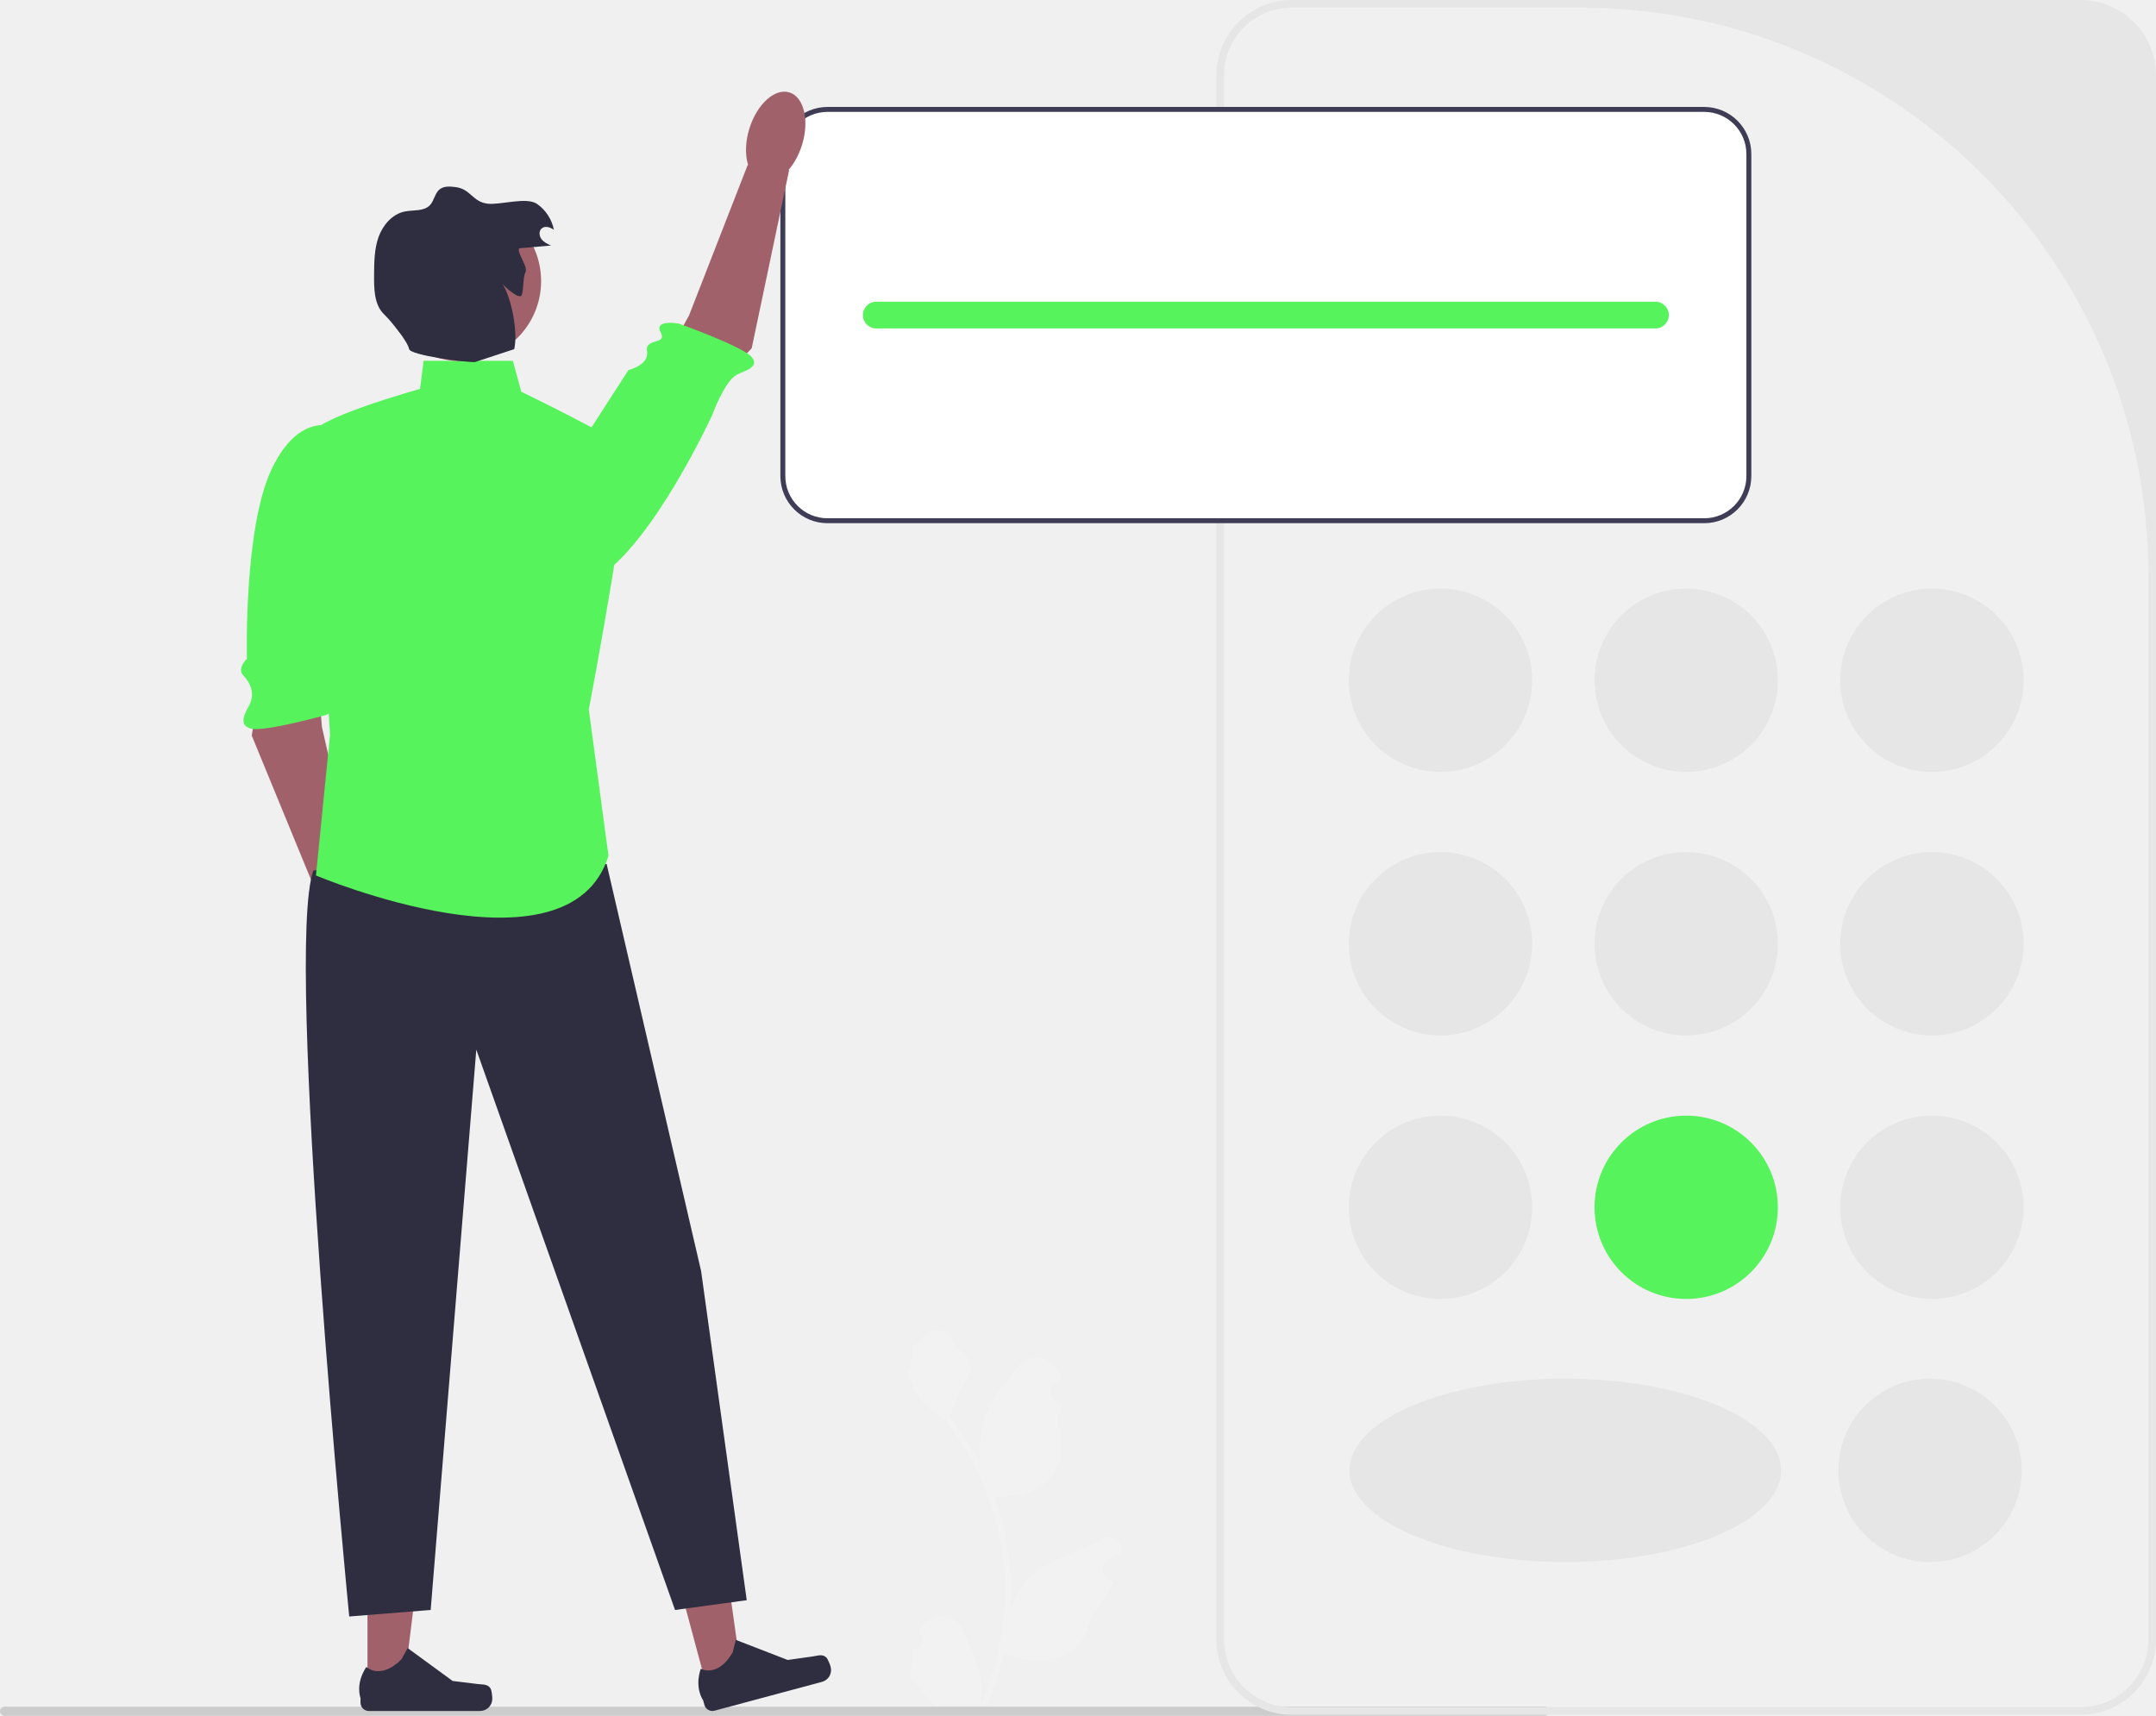
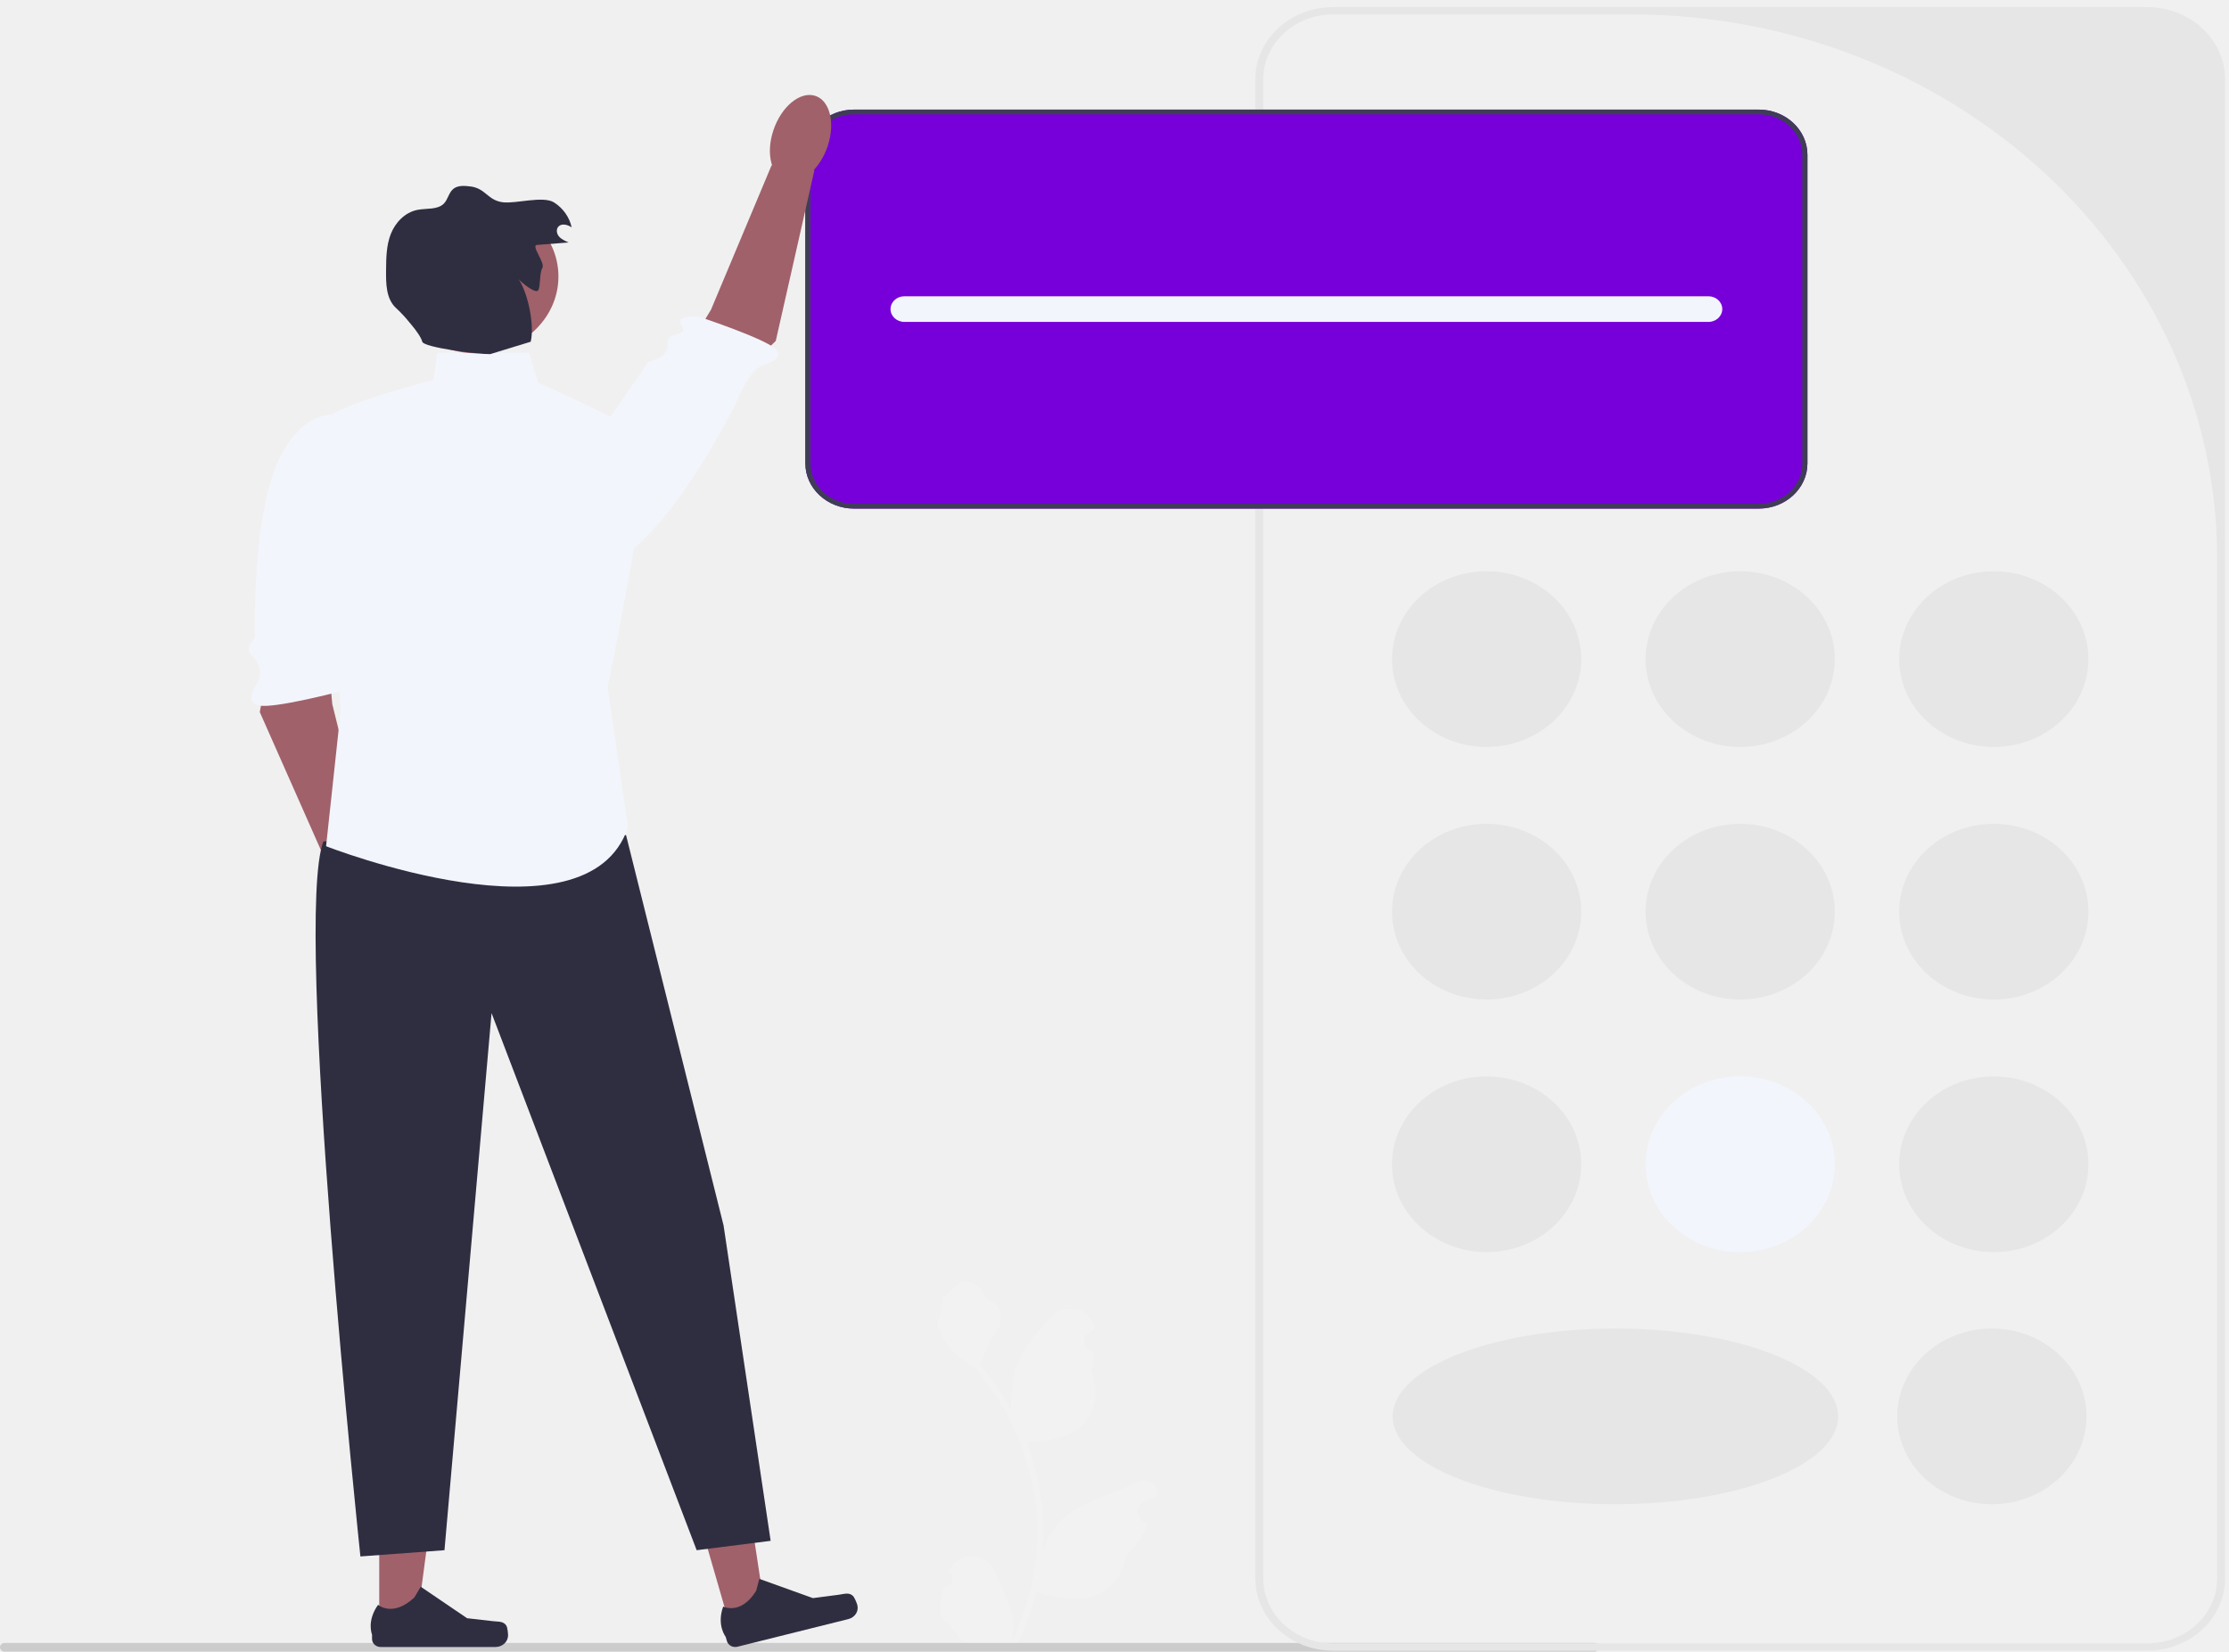
- <svg xmlns="http://www.w3.org/2000/svg" width="564.468" height="449.265" viewBox="0 0 564.468 449.265">
-   <path d="M239.346,431.63c2.066,.129,3.208-2.437,1.645-3.933l-.155-.618c.02-.05,.041-.099,.062-.148,2.089-4.982,9.17-4.947,11.241,.042,1.839,4.428,4.179,8.864,4.756,13.546,.258,2.067,.142,4.172-.316,6.2,4.308-9.411,6.575-19.687,6.575-30.021,0-2.597-.142-5.193-.433-7.783-.239-2.119-.568-4.224-.995-6.31-2.306-11.277-7.299-22.018-14.5-30.99-3.462-1.892-6.349-4.851-8.093-8.397-.626-1.279-1.117-2.655-1.35-4.056,.394,.052,1.486-5.949,1.188-6.317,.549-.833,1.532-1.247,2.131-2.06,2.982-4.043,7.091-3.337,9.236,2.157,4.582,2.313,4.627,6.148,1.815,9.837-1.789,2.347-2.035,5.522-3.604,8.035,.162,.207,.329,.407,.491,.614,2.961,3.798,5.522,7.88,7.681,12.169-.61-4.766,.291-10.508,1.826-14.21,1.748-4.217,5.025-7.769,7.91-11.415,3.466-4.379,10.573-2.468,11.184,3.083,.006,.054,.012,.107,.017,.161-.429,.242-.848,.499-1.259,.77-2.339,1.547-1.531,5.174,1.241,5.602l.063,.01c-.155,1.544-.42,3.074-.807,4.579,3.702,14.316-4.29,19.53-15.701,19.764-.252,.129-.497,.258-.749,.381,1.156,3.255,2.08,6.594,2.764,9.979,.614,2.99,1.04,6.013,1.279,9.049,.297,3.83,.271,7.68-.052,11.503l.019-.136c.82-4.211,3.107-8.145,6.427-10.87,4.946-4.063,11.933-5.559,17.268-8.824,2.568-1.572,5.859,.459,5.411,3.437l-.022,.143c-.794,.323-1.569,.698-2.319,1.117-.429,.242-.848,.499-1.259,.77-2.339,1.547-1.531,5.174,1.241,5.602l.063,.01c.045,.006,.084,.013,.129,.019-1.363,3.236-3.262,6.239-5.639,8.829-2.315,12.497-12.256,13.683-22.89,10.044h-.006c-1.163,5.064-2.861,10.011-5.044,14.726h-18.02c-.065-.2-.123-.407-.181-.607,1.666,.103,3.346,.006,4.986-.297-1.337-1.641-2.674-3.294-4.011-4.935-.032-.032-.058-.065-.084-.097-.678-.84-1.363-1.673-2.041-2.512l-0-.001c-.042-2.578,.267-5.147,.879-7.64l.001-0Z" fill="#f2f2f2" />
-   <path d="M0,448.075c0,.66,.53,1.19,1.19,1.19H404.48c.66,0,1.19-.53,1.19-1.19,0-.66-.53-1.19-1.19-1.19H1.19c-.66,0-1.19,.53-1.19,1.19Z" fill="#ccc" />
-   <path d="M544.743,449h-206.551c-10.876,0-19.724-8.849-19.724-19.725V19.725c0-10.876,8.848-19.725,19.724-19.725h206.551c10.876,0,19.725,8.849,19.725,19.725V429.275c0,10.876-8.849,19.725-19.725,19.725ZM338.192,2c-9.789,0-17.724,7.935-17.724,17.724V429.275c0,9.789,7.936,17.725,17.725,17.725h206.551c9.789,0,17.725-7.936,17.725-17.725V150.705c0-82.127-66.577-148.705-148.705-148.705h-75.571Z" fill="#e6e6e6" />
-   <g>
-     <circle cx="377.134" cy="178.118" r="24" fill="#e6e6e6" />
-     <circle cx="505.801" cy="178.118" r="24" fill="#e6e6e6" />
-     <circle cx="441.467" cy="178.118" r="24" fill="#e6e6e6" />
-   </g>
-   <circle cx="377.134" cy="247.118" r="24" fill="#e6e6e6" />
-   <circle cx="505.801" cy="247.118" r="24" fill="#e6e6e6" />
-   <circle cx="441.467" cy="247.118" r="24" fill="#e6e6e6" />
-   <circle cx="377.134" cy="316.118" r="24" fill="#e6e6e6" />
-   <circle cx="505.31" cy="385" r="24" fill="#e6e6e6" />
-   <ellipse cx="409.81" cy="385" rx="56.5" ry="24" fill="#e6e6e6" />
-   <circle cx="505.801" cy="316.118" r="24" fill="#e6e6e6" />
-   <circle cx="441.467" cy="316.118" r="24" fill="#57f35c" />
-   <path d="M446.184,28H216.65c-6.806,0-12.34,5.534-12.34,12.34V124.66c0,6.806,5.534,12.34,12.34,12.34h229.534c6.806,0,12.34-5.534,12.34-12.34V40.34c0-6.806-5.534-12.34-12.34-12.34Z" fill="#fff" />
-   <path d="M446.184,28H216.65c-6.806,0-12.34,5.534-12.34,12.34V124.66c0,6.806,5.534,12.34,12.34,12.34h229.534c6.806,0,12.34-5.534,12.34-12.34V40.34c0-6.806-5.534-12.34-12.34-12.34Zm11.043,96.66c0,6.092-4.95,11.043-11.043,11.043H216.65c-6.092,0-11.043-4.95-11.043-11.043V40.34c0-6.092,4.95-11.043,11.043-11.043h229.534c6.092,0,11.043,4.95,11.043,11.043V124.66Z" fill="#3f3d56" />
-   <rect x="225.917" y="79" width="211" height="7" rx="3.5" ry="3.5" fill="#57f35c" />
-   <g>
-     <g>
-       <polygon points="67.952 180.421 65.908 192.596 84.038 236.7 93.766 231.699 84.298 190.427 82.937 174.676 67.952 180.421" fill="#a0616a" />
-       <path d="M87.966,111.929s-9.493-4.598-16.859,10.939c-7.366,15.537-6.454,49.614-6.454,49.614,0,0-2.682,2.554-.98,4.342s3.29,4.626,1.553,7.897c-.915,1.724-3.034,5.097,.435,6.055,3.469,.958,19.698-3.568,19.698-3.568,0,0,6.068-2.718,2.62-4.549-3.448-1.831,1.408-12.905,1.408-12.905l4.012-31.991-5.435-25.833Z" fill="#57f35c" />
-       <ellipse cx="91.852" cy="241.931" rx="7.217" ry="12.155" transform="translate(-66.97226 37.62166) rotate(-17.07063)" fill="#a0616a" />
-     </g>
-     <g>
-       <polygon points="185.278 442.57 194.364 440.131 189.282 403.923 175.872 407.522 185.278 442.57" fill="#a0616a" />
-       <path d="M216.354,434.01h0c.411,.401,.973,1.898,1.121,2.453h0c.457,1.703-.553,3.454-2.256,3.911l-28.14,7.551c-1.162,.312-2.357-.377-2.668-1.539l-.314-1.172s-2.337-3.148-.635-8.257c0,0,4.474,2.442,8.368-4.308l.807-3.265,13.591,5.261,6.506-.915c1.423-.2,2.592-.724,3.621,.28Z" fill="#2f2e41" />
-     </g>
-     <g>
-       <polygon points="96.211 442.361 105.619 442.36 110.095 406.072 96.209 406.073 96.211 442.361" fill="#a0616a" />
-       <path d="M128.444,442.148h0c.293,.493,.447,2.086,.447,2.659h0c0,1.763-1.43,3.193-3.193,3.193h-29.135c-1.203,0-2.178-.975-2.178-2.178v-1.213s-1.441-3.646,1.526-8.139c0,0,3.688,3.518,9.199-1.992l1.625-2.944,11.764,8.603,6.52,.803c1.427,.176,2.691-.027,3.425,1.209Z" fill="#2f2e41" />
-     </g>
-     <path d="M158.823,226.205l24.739,106.632,11.943,86.159-18.767,2.559-52.037-146.726-11.943,146.726-21.326,1.706s-17.061-174.024-9.384-195.35l76.775-1.706Z" fill="#2f2e41" />
-     <g>
-       <polygon points="188.269 100.115 196.805 91.196 206.607 44.529 195.751 43.196 180.377 82.65 172.647 96.441 188.269 100.115" fill="#a0616a" />
-       <path d="M133.21,145.505s7.988,14.729,22.815,6.022c14.827-8.708,30.508-42.992,30.508-42.992,0,0,3.131-8.715,6.407-10.444,1.726-.911,6.168-1.894,3.838-4.636-2.33-2.743-19.09-8.739-19.09-8.739,0,0-6.547-1.164-4.725,2.289,1.822,3.453-4.162,1.314-3.558,4.968,.604,3.654-4.862,4.913-4.862,4.913l-31.333,48.62Z" fill="#57f35c" />
-       <ellipse cx="203.087" cy="35.81" rx="12.155" ry="7.217" transform="translate(109.0197 219.3257) rotate(-72.86125)" fill="#a0616a" />
-     </g>
-     <path d="M134.271,94.473h-23.356l-.945,7.364s-29.456,8.101-28.72,12.519,5.155,78.059,5.155,78.059l-3.682,36.82s66.277,27.984,76.587-5.155l-5.155-38.293s12.519-65.54,9.573-68.486c-2.946-2.946-27.247-14.728-27.247-14.728l-2.209-8.101Z" fill="#57f35c" />
-     <circle cx="120.704" cy="73.601" r="20.964" fill="#a0616a" />
-     <path d="M136.229,64.978c2.679-.226,5.357-.453,8.036-.679-.921-.422-1.88-.874-2.493-1.68-.613-.806-.74-2.08,.001-2.77,.866-.807,2.3-.379,3.246,.331-.521-2.721-2.145-5.214-4.423-6.79-2.783-1.925-9.668,.37-13.023-.072-3.871-.51-4.354-3.811-8.226-4.321-1.459-.192-3.101-.337-4.249,.585-1.273,1.022-1.415,2.955-2.538,4.14-1.603,1.692-4.351,1.193-6.632,1.669-3.231,.674-5.667,3.508-6.792,6.611s-1.166,6.479-1.195,9.78c-.032,3.699-.044,7.982,2.632,10.537,1.63,1.557,6.07,6.897,6.55,9.099,.341,1.564,14.234,3.469,17.245,3.382l10.263-3.382c1.009-4.441-.66-13.227-3.058-17.099,.79,1.043,4.442,4.183,5,3s.305-4.892,1-6c.877-1.399-2.988-6.201-1.343-6.34Z" fill="#2f2e41" />
-   </g>
+ <svg xmlns="http://www.w3.org/2000/svg" width="251" height="186" viewBox="0 0 251 186" fill="none">
+   <path d="M106.241 178.73C107.158 178.784 107.664 177.725 106.971 177.109L106.902 176.854C106.911 176.833 106.92 176.813 106.929 176.793C107.856 174.739 110.999 174.753 111.919 176.81C112.735 178.635 113.774 180.464 114.03 182.394C114.145 183.246 114.093 184.114 113.889 184.95C115.802 181.071 116.808 176.835 116.808 172.575C116.808 171.504 116.745 170.434 116.616 169.366C116.51 168.493 116.364 167.625 116.174 166.765C115.151 162.116 112.935 157.688 109.738 153.99C108.201 153.21 106.92 151.99 106.146 150.529C105.868 150.002 105.65 149.434 105.547 148.857C105.721 148.878 106.206 146.404 106.074 146.253C106.318 145.909 106.754 145.738 107.02 145.403C108.344 143.737 110.168 144.028 111.12 146.293C113.154 147.246 113.174 148.827 111.926 150.348C111.132 151.315 111.022 152.624 110.326 153.66C110.397 153.745 110.472 153.828 110.544 153.913C111.858 155.478 112.995 157.161 113.953 158.929C113.682 156.964 114.082 154.597 114.764 153.071C115.54 151.333 116.994 149.869 118.275 148.366C119.814 146.561 122.968 147.348 123.239 149.637C123.242 149.659 123.245 149.681 123.247 149.703C123.057 149.803 122.871 149.909 122.688 150.021C121.65 150.659 122.009 152.154 123.239 152.33L123.267 152.334C123.198 152.97 123.081 153.601 122.909 154.222C124.552 160.123 121.005 162.272 115.939 162.369C115.827 162.422 115.719 162.476 115.607 162.526C116.12 163.868 116.53 165.245 116.834 166.64C117.106 167.872 117.295 169.119 117.401 170.37C117.533 171.949 117.522 173.536 117.378 175.112L117.387 175.056C117.751 173.32 118.766 171.699 120.24 170.575C122.435 168.9 125.536 168.284 127.905 166.937C129.045 166.289 130.506 167.127 130.307 168.354L130.297 168.413C129.944 168.546 129.6 168.701 129.268 168.874C129.078 168.973 128.891 169.079 128.709 169.191C127.671 169.829 128.03 171.324 129.26 171.5L129.288 171.504C129.308 171.507 129.325 171.51 129.345 171.512C128.74 172.846 127.897 174.084 126.842 175.152C125.815 180.304 121.402 180.792 116.682 179.292H116.679C116.163 181.38 115.409 183.419 114.44 185.363H106.441C106.412 185.28 106.387 185.195 106.361 185.112C107.1 185.155 107.846 185.115 108.574 184.99C107.981 184.314 107.387 183.632 106.794 182.956C106.779 182.942 106.768 182.929 106.756 182.916C106.455 182.57 106.152 182.226 105.85 181.88C105.832 180.818 105.969 179.758 106.241 178.73Z" fill="#F2F2F2" />
+   <path d="M0 185.509C0 185.782 0.235 186 0.528 186H179.54C179.833 186 180.069 185.782 180.069 185.509C180.069 185.237 179.833 185.019 179.54 185.019H0.528C0.235 185.019 0 185.237 0 185.509Z" fill="#CCCCCC" />
+   <path d="M241.8 185.891H150.116C145.289 185.891 141.361 182.243 141.361 177.76V8.93C141.361 4.447 145.289 0.799 150.116 0.799H241.8C246.628 0.799 250.556 4.447 250.556 8.93V177.76C250.556 182.243 246.628 185.891 241.8 185.891ZM150.116 1.624C145.771 1.624 142.249 4.895 142.249 8.93V177.76C142.249 181.795 145.771 185.066 150.117 185.066H241.8C246.145 185.066 249.668 181.795 249.668 177.76V62.924C249.668 29.069 220.115 1.624 183.661 1.624H150.116Z" fill="#E6E6E6" />
+   <path d="M167.402 84.118C173.286 84.118 178.055 79.689 178.055 74.225C178.055 68.761 173.286 64.331 167.402 64.331C161.519 64.331 156.749 68.761 156.749 74.225C156.749 79.689 161.519 84.118 167.402 84.118Z" fill="#E6E6E6" />
+   <path d="M224.515 84.118C230.398 84.118 235.168 79.689 235.168 74.225C235.168 68.761 230.398 64.332 224.515 64.332C218.631 64.332 213.861 68.761 213.861 74.225C213.861 79.689 218.631 84.118 224.515 84.118Z" fill="#E6E6E6" />
+   <path d="M195.958 84.118C201.842 84.118 206.611 79.689 206.611 74.225C206.611 68.761 201.842 64.332 195.958 64.332C190.075 64.332 185.305 68.761 185.305 74.225C185.305 79.689 190.075 84.118 195.958 84.118Z" fill="#E6E6E6" />
+   <path d="M167.402 112.562C173.286 112.562 178.055 108.133 178.055 102.669C178.055 97.205 173.286 92.775 167.402 92.775C161.519 92.775 156.749 97.205 156.749 102.669C156.749 108.133 161.519 112.562 167.402 112.562Z" fill="#E6E6E6" />
+   <path d="M224.515 112.562C230.398 112.562 235.168 108.133 235.168 102.669C235.168 97.205 230.398 92.775 224.515 92.775C218.631 92.775 213.861 97.205 213.861 102.669C213.861 108.133 218.631 112.562 224.515 112.562Z" fill="#E6E6E6" />
+   <path d="M195.958 112.562C201.842 112.562 206.611 108.133 206.611 102.669C206.611 97.205 201.842 92.775 195.958 92.775C190.075 92.775 185.305 97.205 185.305 102.669C185.305 108.133 190.075 112.562 195.958 112.562Z" fill="#E6E6E6" />
+   <path d="M167.402 141.006C173.286 141.006 178.055 136.577 178.055 131.113C178.055 125.649 173.286 121.219 167.402 121.219C161.519 121.219 156.749 125.649 156.749 131.113C156.749 136.577 161.519 141.006 167.402 141.006Z" fill="#E6E6E6" />
+   <path d="M224.297 169.401C230.18 169.401 234.95 164.972 234.95 159.508C234.95 154.044 230.18 149.614 224.297 149.614C218.413 149.614 213.644 154.044 213.644 159.508C213.644 164.972 218.413 169.401 224.297 169.401Z" fill="#E6E6E6" />
+   <path d="M181.906 169.401C195.757 169.401 206.985 164.972 206.985 159.508C206.985 154.044 195.757 149.614 181.906 149.614C168.055 149.614 156.827 154.044 156.827 159.508C156.827 164.972 168.055 169.401 181.906 169.401Z" fill="#E6E6E6" />
+   <path d="M224.515 141.006C230.398 141.006 235.168 136.577 235.168 131.113C235.168 125.649 230.398 121.219 224.515 121.219C218.631 121.219 213.861 125.649 213.861 131.113C213.861 136.577 218.631 141.006 224.515 141.006Z" fill="#E6E6E6" />
+   <path d="M195.958 141.006C201.842 141.006 206.611 136.577 206.611 131.113C206.611 125.649 201.842 121.219 195.958 121.219C190.075 121.219 185.305 125.649 185.305 131.113C185.305 136.577 190.075 141.006 195.958 141.006Z" fill="#F3F5FC" />
+   <path d="M198.052 12.342H96.167C93.146 12.342 90.689 14.623 90.689 17.429V52.188C90.689 54.993 93.146 57.275 96.167 57.275H198.052C201.073 57.275 203.529 54.993 203.529 52.188V17.429C203.529 14.623 201.073 12.342 198.052 12.342Z" fill="#7700DA" />
+   <path d="M198.052 12.342H96.167C93.146 12.342 90.689 14.623 90.689 17.429V52.188C90.689 54.993 93.146 57.275 96.167 57.275H198.052C201.073 57.275 203.529 54.993 203.529 52.188V17.429C203.529 14.623 201.073 12.342 198.052 12.342ZM202.953 52.188C202.953 54.699 200.756 56.74 198.052 56.74H96.167C93.462 56.74 91.265 54.699 91.265 52.188V17.429C91.265 14.917 93.462 12.877 96.167 12.877H198.052C200.756 12.877 202.953 14.917 202.953 17.429V52.188Z" fill="#3F3D56" />
+   <path d="M192.385 33.365H101.834C100.976 33.365 100.28 34.011 100.28 34.808C100.28 35.605 100.976 36.251 101.834 36.251H192.385C193.243 36.251 193.939 35.605 193.939 34.808C193.939 34.011 193.243 33.365 192.385 33.365Z" fill="#F3F5FC" />
+   <path d="M30.163 75.174L29.255 80.193L37.303 98.374L41.621 96.312L37.418 79.299L36.814 72.806L30.163 75.174Z" fill="#A0616A" />
+   <path d="M39.046 46.94C39.046 46.94 34.833 45.044 31.563 51.449C28.294 57.854 28.698 71.901 28.698 71.901C28.698 71.901 27.508 72.954 28.264 73.691C29.019 74.428 29.724 75.598 28.953 76.947C28.547 77.657 27.606 79.048 29.146 79.443C30.686 79.838 37.89 77.972 37.89 77.972C37.89 77.972 40.583 76.851 39.053 76.097C37.522 75.342 39.678 70.776 39.678 70.776L41.459 57.589L39.046 46.94Z" fill="#F3F5FC" />
+   <path d="M42.355 105.32C44.046 104.838 44.708 102.303 43.833 99.657C42.959 97.012 40.879 95.258 39.187 95.741C37.496 96.223 36.834 98.758 37.709 101.404C38.583 104.049 40.663 105.803 42.355 105.32Z" fill="#A0616A" />
+   <path d="M82.241 183.24L86.274 182.235L84.018 167.308L78.066 168.792L82.241 183.24Z" fill="#A0616A" />
+   <path d="M96.035 179.711C96.217 179.877 96.467 180.494 96.533 180.722C96.736 181.425 96.287 182.147 95.531 182.335L83.04 185.448C82.525 185.576 81.995 185.292 81.856 184.813L81.716 184.33C81.716 184.33 80.679 183.032 81.434 180.926C81.434 180.926 83.42 181.933 85.149 179.15L85.507 177.805L91.54 179.973L94.428 179.596C95.059 179.514 95.578 179.298 96.035 179.711Z" fill="#2F2E41" />
+   <path d="M42.706 183.154L46.882 183.153L48.869 168.194L42.705 168.195L42.706 183.154Z" fill="#A0616A" />
+   <path d="M57.014 183.066C57.144 183.269 57.212 183.926 57.212 184.162C57.212 184.889 56.578 185.478 55.795 185.478H42.862C42.328 185.478 41.895 185.076 41.895 184.58V184.08C41.895 184.08 41.256 182.578 42.573 180.725C42.573 180.725 44.21 182.176 46.656 179.904L47.377 178.69L52.599 182.237L55.493 182.568C56.127 182.64 56.688 182.556 57.014 183.066Z" fill="#2F2E41" />
+   <path d="M70.498 94.048L81.479 138.005L86.78 173.522L78.45 174.577L55.352 114.092L50.051 174.577L40.584 175.28C40.584 175.28 33.011 103.543 36.419 94.751L70.498 94.048Z" fill="#2F2E41" />
+   <path d="M83.569 42.07L87.358 38.393L91.709 19.155L86.89 18.606L80.066 34.87L76.634 40.555L83.569 42.07Z" fill="#A0616A" />
+   <path d="M59.129 60.781C59.129 60.781 62.675 66.853 69.256 63.263C75.838 59.674 82.798 45.541 82.798 45.541C82.798 45.541 84.188 41.948 85.642 41.235C86.408 40.86 88.38 40.455 87.346 39.324C86.311 38.194 78.872 35.721 78.872 35.721C78.872 35.721 75.966 35.242 76.775 36.665C77.584 38.088 74.927 37.207 75.195 38.713C75.464 40.219 73.037 40.738 73.037 40.738L59.129 60.781Z" fill="#F3F5FC" />
+   <path d="M93.207 16.438C94.085 13.794 93.427 11.258 91.736 10.773C90.045 10.289 87.963 12.04 87.085 14.685C86.207 17.329 86.865 19.865 88.556 20.349C90.247 20.834 92.329 19.082 93.207 16.438Z" fill="#A0616A" />
+   <path d="M59.6 39.744H49.233L48.813 42.78C48.813 42.78 35.738 46.119 36.065 47.941C36.392 49.762 38.353 80.119 38.353 80.119L36.719 95.297C36.719 95.297 66.138 106.833 70.714 93.172L68.426 77.387C68.426 77.387 73.983 50.369 72.675 49.155C71.368 47.941 60.581 43.083 60.581 43.083L59.6 39.744Z" fill="#F3F5FC" />
+   <path d="M53.578 39.782C58.717 39.782 62.883 35.913 62.883 31.14C62.883 26.367 58.717 22.498 53.578 22.498C48.439 22.498 44.272 26.367 44.272 31.14C44.272 35.913 48.439 39.782 53.578 39.782Z" fill="#A0616A" />
+   <path d="M60.469 27.585C61.658 27.492 62.847 27.398 64.036 27.305C63.628 27.131 63.202 26.945 62.93 26.612C62.657 26.28 62.601 25.755 62.93 25.47C63.314 25.138 63.951 25.314 64.371 25.607C64.14 24.485 63.419 23.458 62.407 22.808C61.172 22.014 58.116 22.961 56.627 22.779C54.908 22.568 54.694 21.208 52.975 20.997C52.328 20.918 51.599 20.858 51.09 21.238C50.525 21.66 50.461 22.457 49.963 22.945C49.251 23.642 48.032 23.437 47.019 23.633C45.585 23.911 44.504 25.079 44.004 26.358C43.505 27.637 43.486 29.029 43.474 30.39C43.459 31.915 43.454 33.68 44.642 34.733C45.365 35.375 47.336 37.576 47.55 38.484C47.701 39.129 53.867 39.914 55.204 39.879L59.76 38.484C60.207 36.653 59.467 33.032 58.402 31.435C58.753 31.865 60.374 33.16 60.622 32.672C60.87 32.184 60.757 30.655 61.066 30.199C61.455 29.622 59.739 27.642 60.469 27.585Z" fill="#2F2E41" />
</svg>
